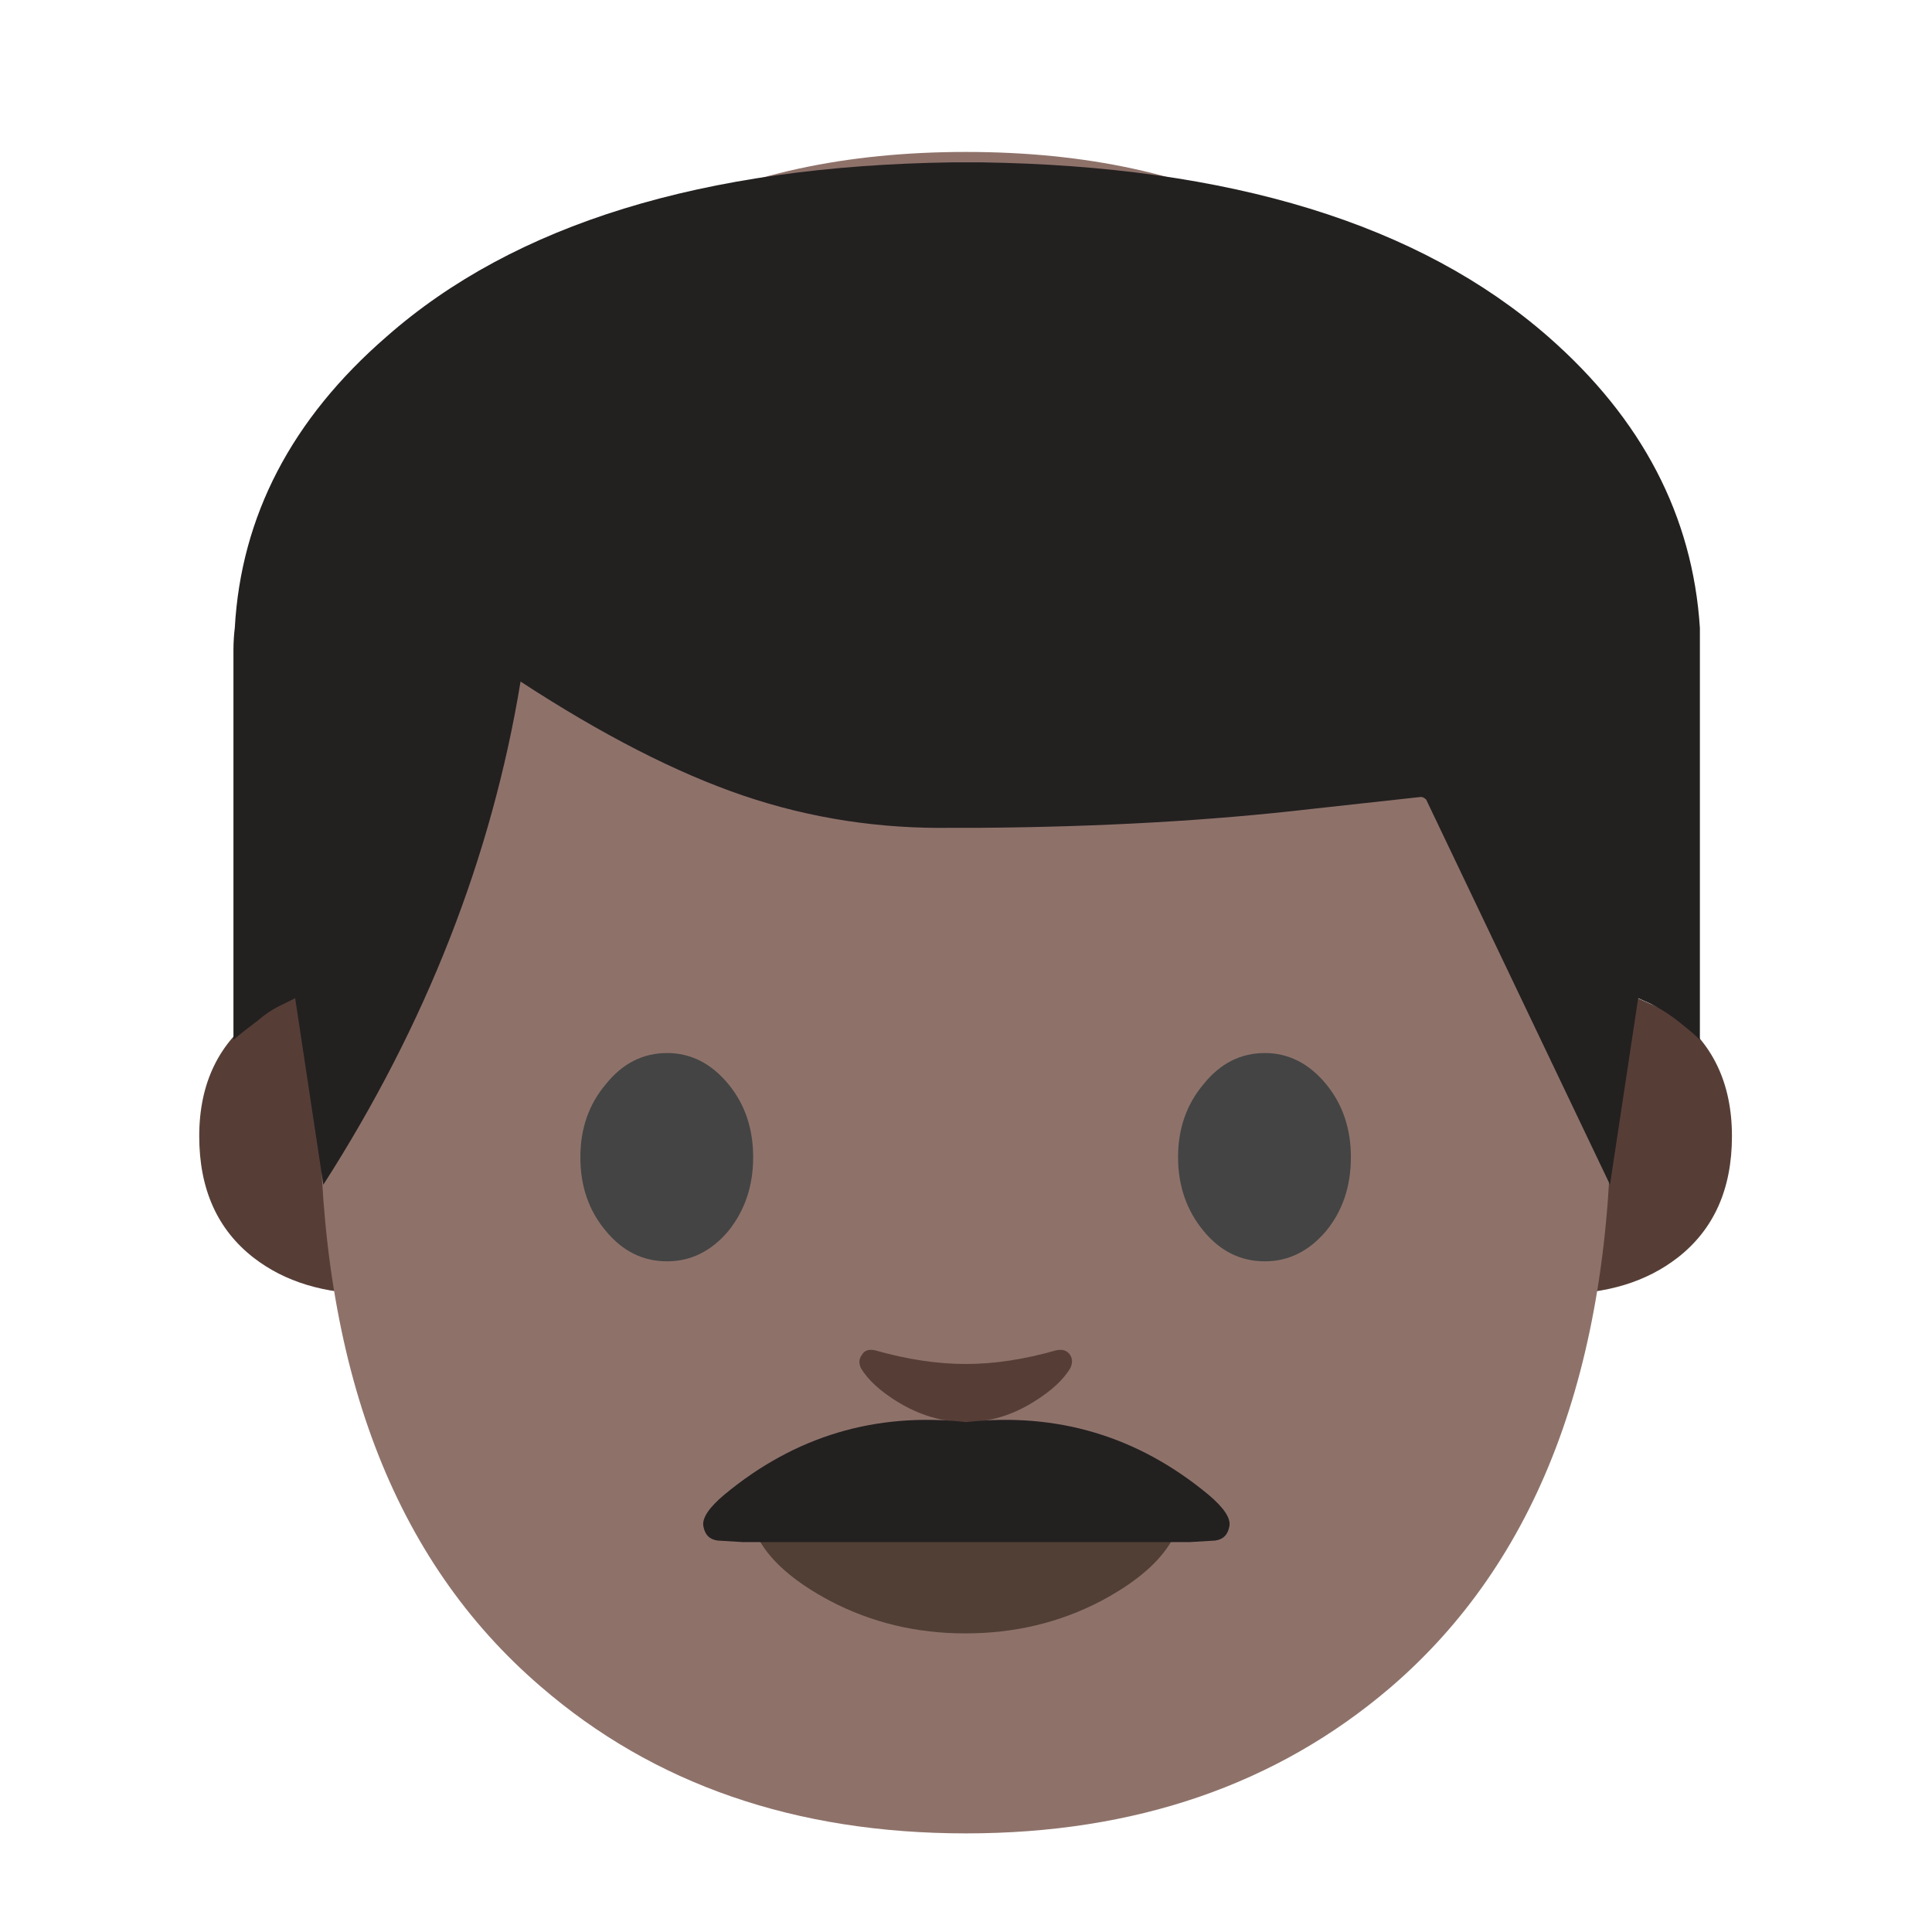
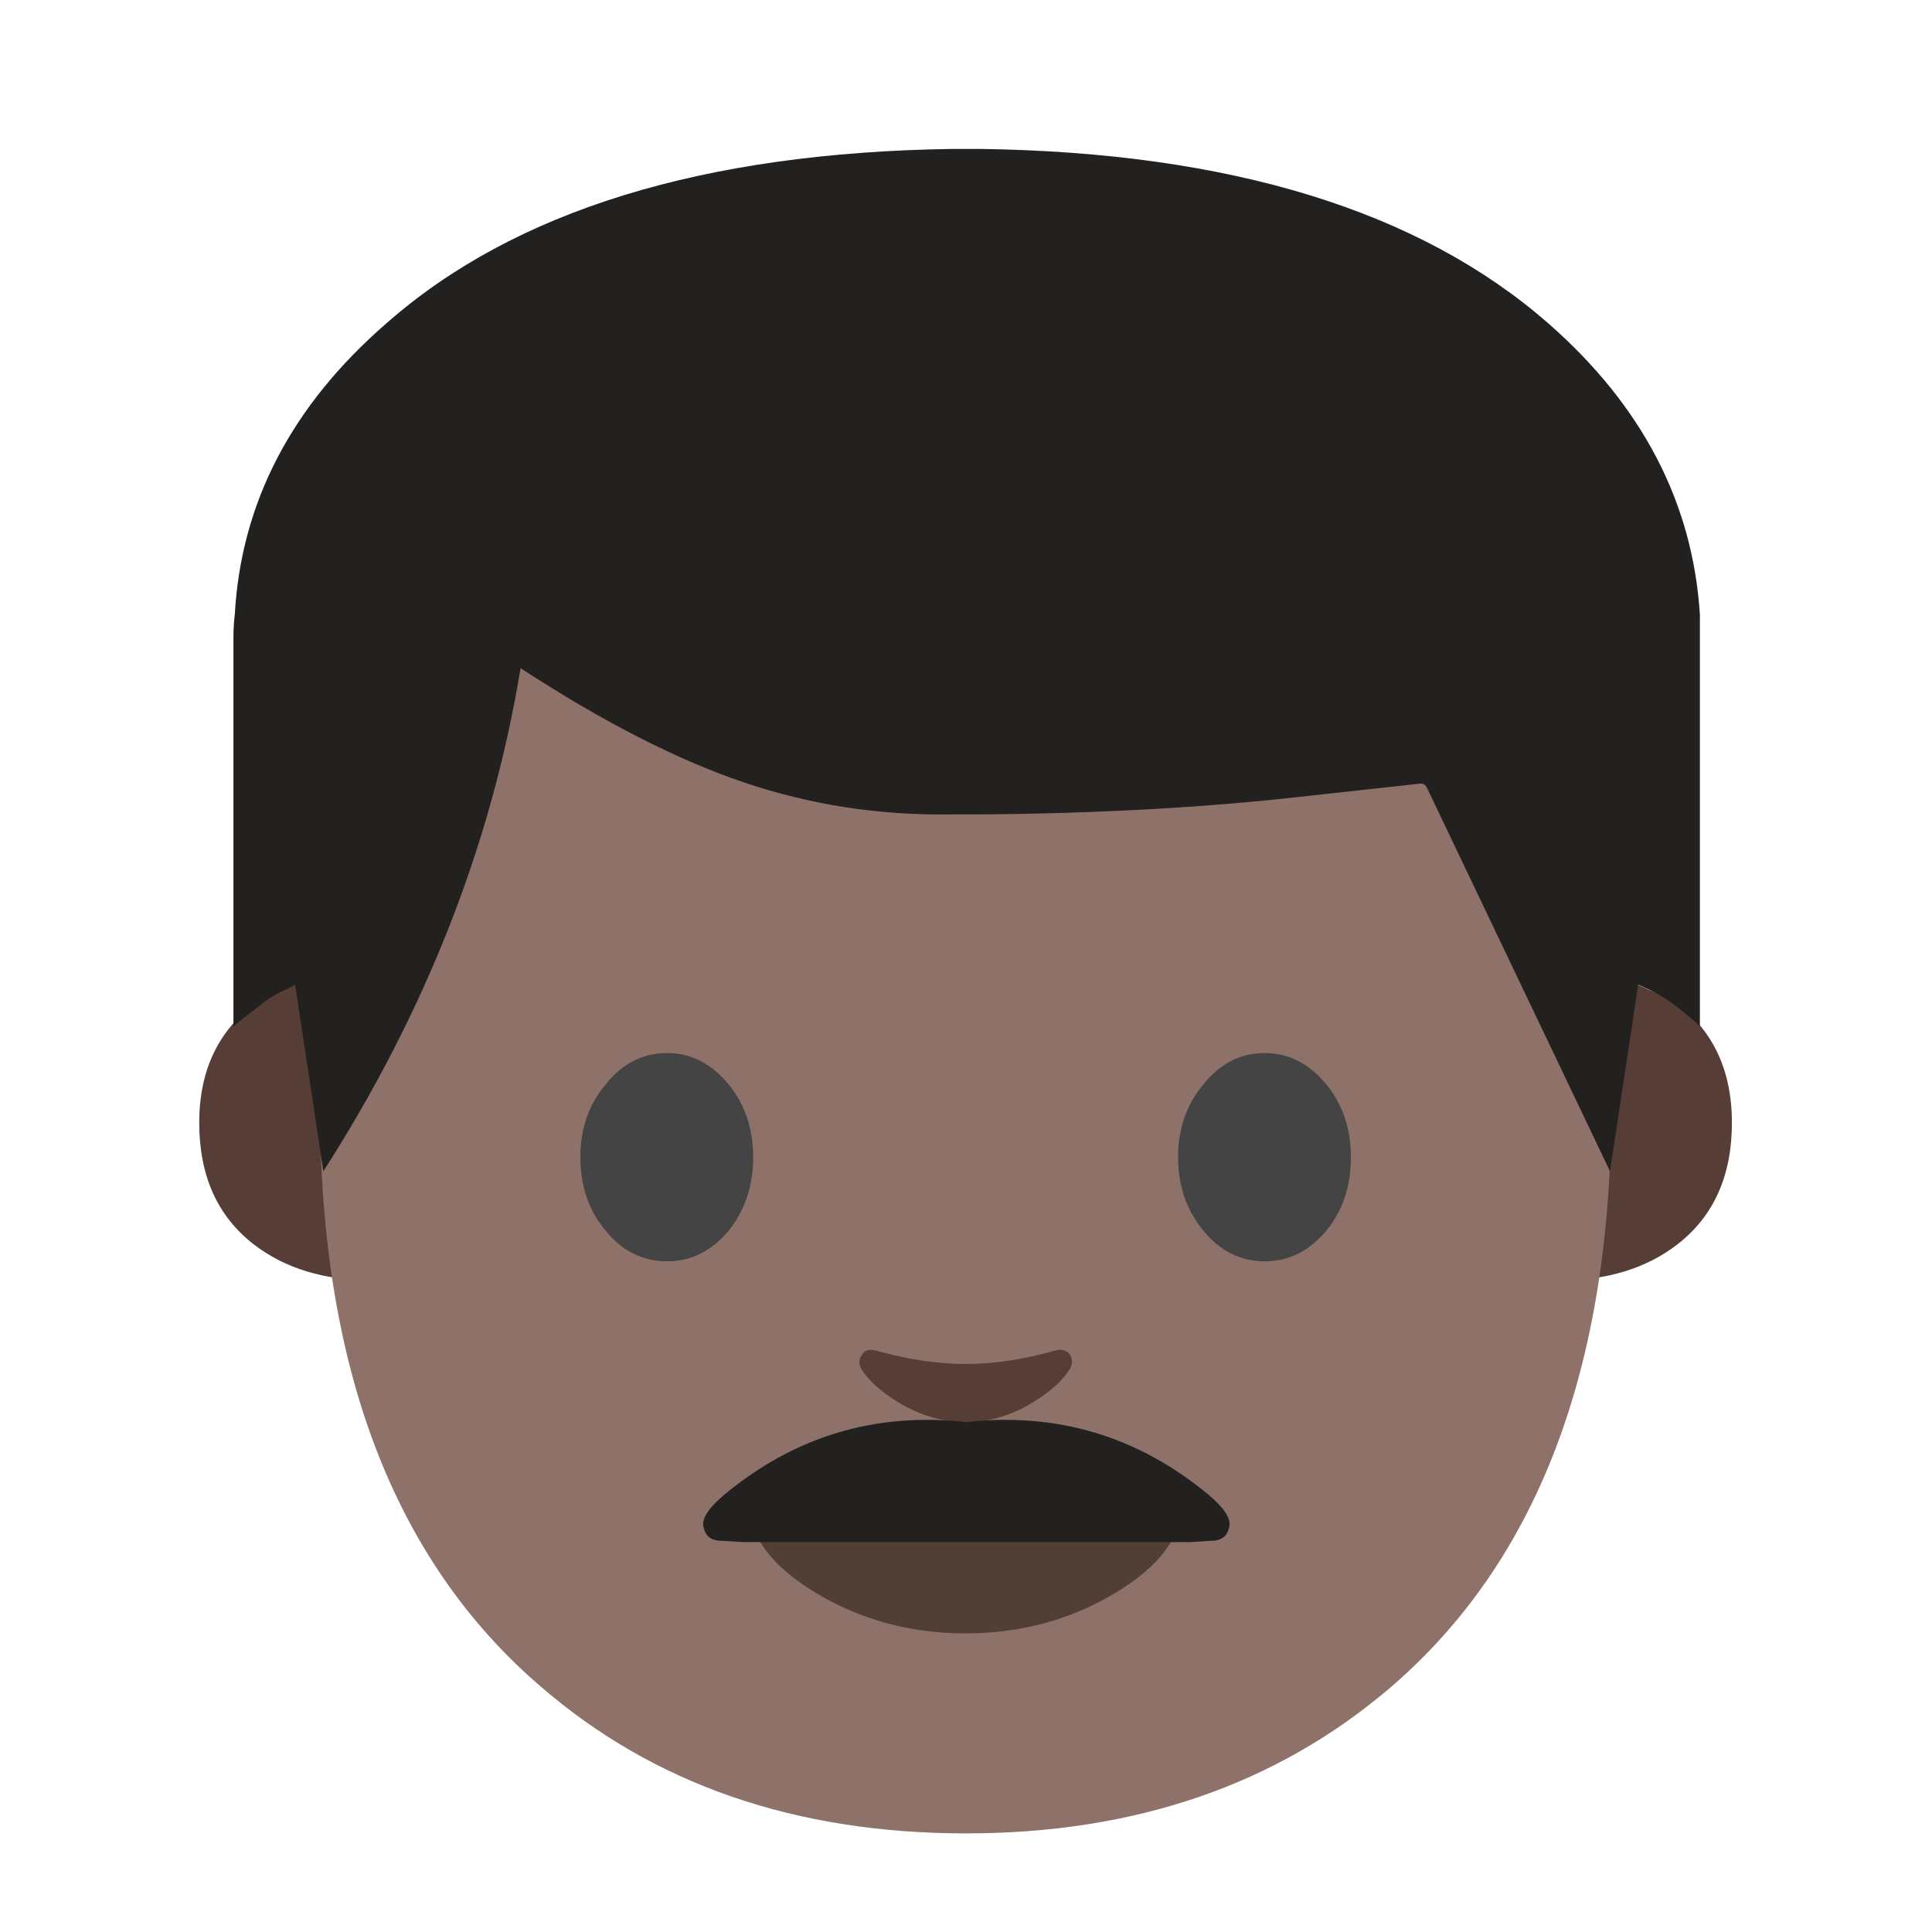
<svg xmlns="http://www.w3.org/2000/svg" xmlns:xlink="http://www.w3.org/1999/xlink" preserveAspectRatio="none" viewBox="0 0 72 72">
  <defs>
    <path id="a" fill="#563E37" d="M106.9 66.05h-3.6v20.3q4.75 0 7.85-2.4 3.6-2.8 3.6-8.05 0-5.3-3.9-8.1l-3.95-1.75z" />
    <path id="b" fill="#563E37" d="M24.7 66.05h-3.65l-3.9 1.75q-3.95 2.8-3.95 8.1 0 5.25 3.6 8.05 3.1 2.4 7.9 2.4v-20.3z" />
    <path id="c" fill="#8E726A" d="M106.75 73.8q0-30.45-8.65-45.45Q87.85 10.6 64 10.6q-23.9 0-34.15 17.75-8.65 15-8.65 45.45 0 25.9 14.6 38.45Q47.05 122 64 122q16.8 0 28.1-9.65 14.65-12.55 14.65-38.55z" />
    <path id="d" fill="#444" d="M40.15 72.35q-1.7 2-1.7 4.85 0 2.9 1.7 4.9 1.65 2 4.05 2 2.35 0 4.05-2 1.65-2.05 1.65-4.9 0-2.85-1.65-4.85-1.7-2.05-4.05-2.05-2.4 0-4.05 2.05z" />
    <path id="e" fill="#444" d="M87.85 72.35q-1.7-2.05-4.05-2.05-2.4 0-4.05 2.05-1.7 2-1.7 4.85 0 2.85 1.7 4.9 1.65 2 4.05 2 2.35 0 4.05-2 1.65-2 1.65-4.9 0-2.85-1.65-4.85z" />
    <path id="f" fill="#513F35" d="M63.95 108.75q4.9 0 9-2.15 3.2-1.7 4.5-3.7.7-1.05.35-1.7-.35-.65-1.45-.65H51.6q-1.1 0-1.45.65-.35.65.35 1.7 1.3 2 4.5 3.7 4.1 2.15 8.95 2.15z" />
    <path id="g" fill="#563E37" d="M58 90q-.65-.15-.9.3-.3.4-.05.9.7 1.15 2.4 2.2 2.2 1.35 4.55 1.35 2.35 0 4.5-1.35 1.7-1.05 2.4-2.2.25-.5 0-.9-.3-.45-.95-.3-3.15.9-5.95.9-2.85 0-6-.9z" />
    <path id="h" fill="#232020" d="M63.35 24.5v-.8q-.4-6.25-5.65-10.85-7.2-6.3-21.15-6.5H35.5q-13.95.2-21.1 6.5-5.3 4.6-5.65 10.85-.047.378-.05.8v14.55q.35-.3.95-.75.4-.35.95-.6l.4-.2 1.05 6.95q5.737-8.945 7.35-18.75 4.566 2.98 8.3 4.25 3.739 1.27 7.8 1.2h1.05q6.7-.05 12.3-.7l4.1-.45q.1 0 .2.1L60 44.45l1.05-6.95.45.2q.5.25.9.55.65.5.95.8V24.5z" />
    <path id="i" fill="#232020" d="M78.85 102.7q.8-.05 1.65-.1.8-.1.95-.95.15-.8-1.4-2.1-7-5.8-16.05-4.8-9-1-16 4.8-1.55 1.3-1.4 2.1.15.85.95.95.85.05 1.65.1h29.65z" />
  </defs>
-   <use transform="matrix(.56248 0 0 .56248 0 -.35)" xlink:href="#a" />
-   <use transform="matrix(.56248 0 0 .56248 0 -.35)" xlink:href="#b" />
+   <use transform="matrix(.56247 0 0 .56247 0 -.85)" xlink:href="#a" />
+   <use transform="matrix(.56247 0 0 .56247 0 -.85)" xlink:href="#b" />
  <use transform="translate(0 -.3) scale(.5625)" xlink:href="#c" />
  <use transform="translate(0 -.3) scale(.5625)" xlink:href="#d" />
  <use transform="translate(0 -.3) scale(.5625)" xlink:href="#e" />
  <use transform="translate(0 -.3) scale(.5625)" xlink:href="#f" />
  <use transform="translate(0 -.3) scale(.5625)" xlink:href="#g" />
-   <use transform="translate(0 -.3)" xlink:href="#h" />
+   <use transform="translate(0 -.8)" xlink:href="#h" />
  <use transform="translate(0 -.3) scale(.5625)" xlink:href="#i" />
</svg>
